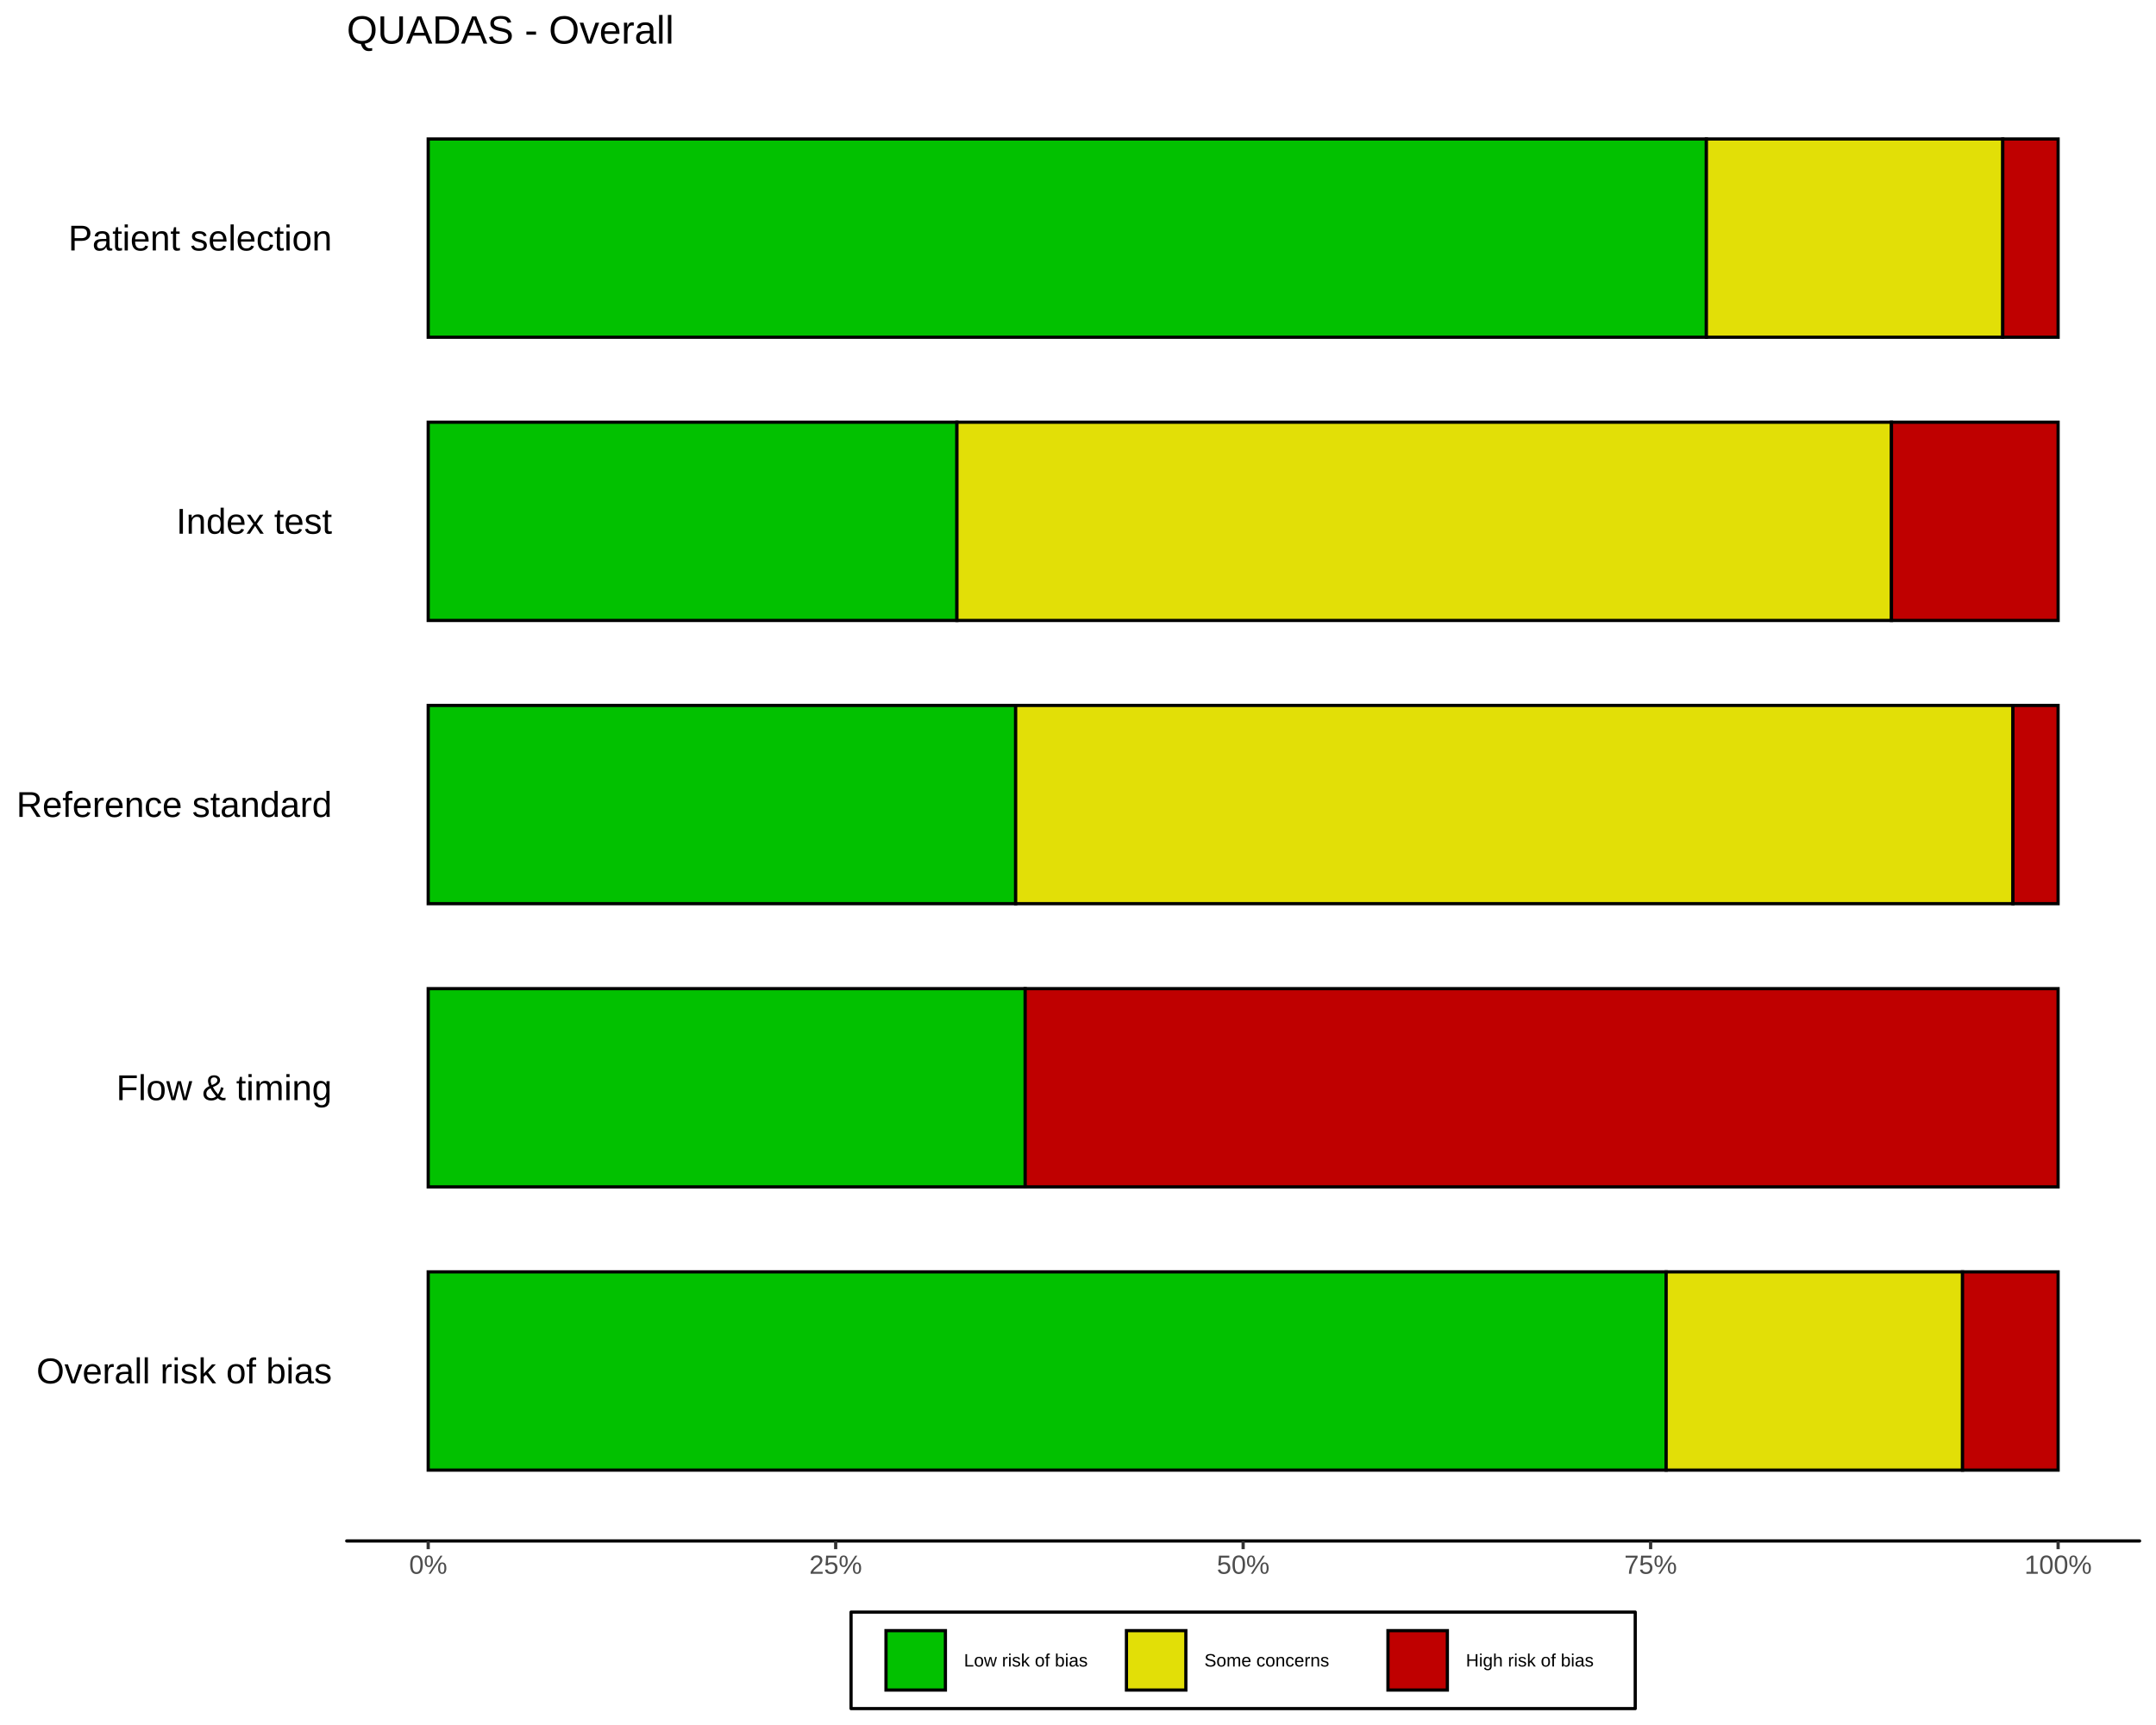
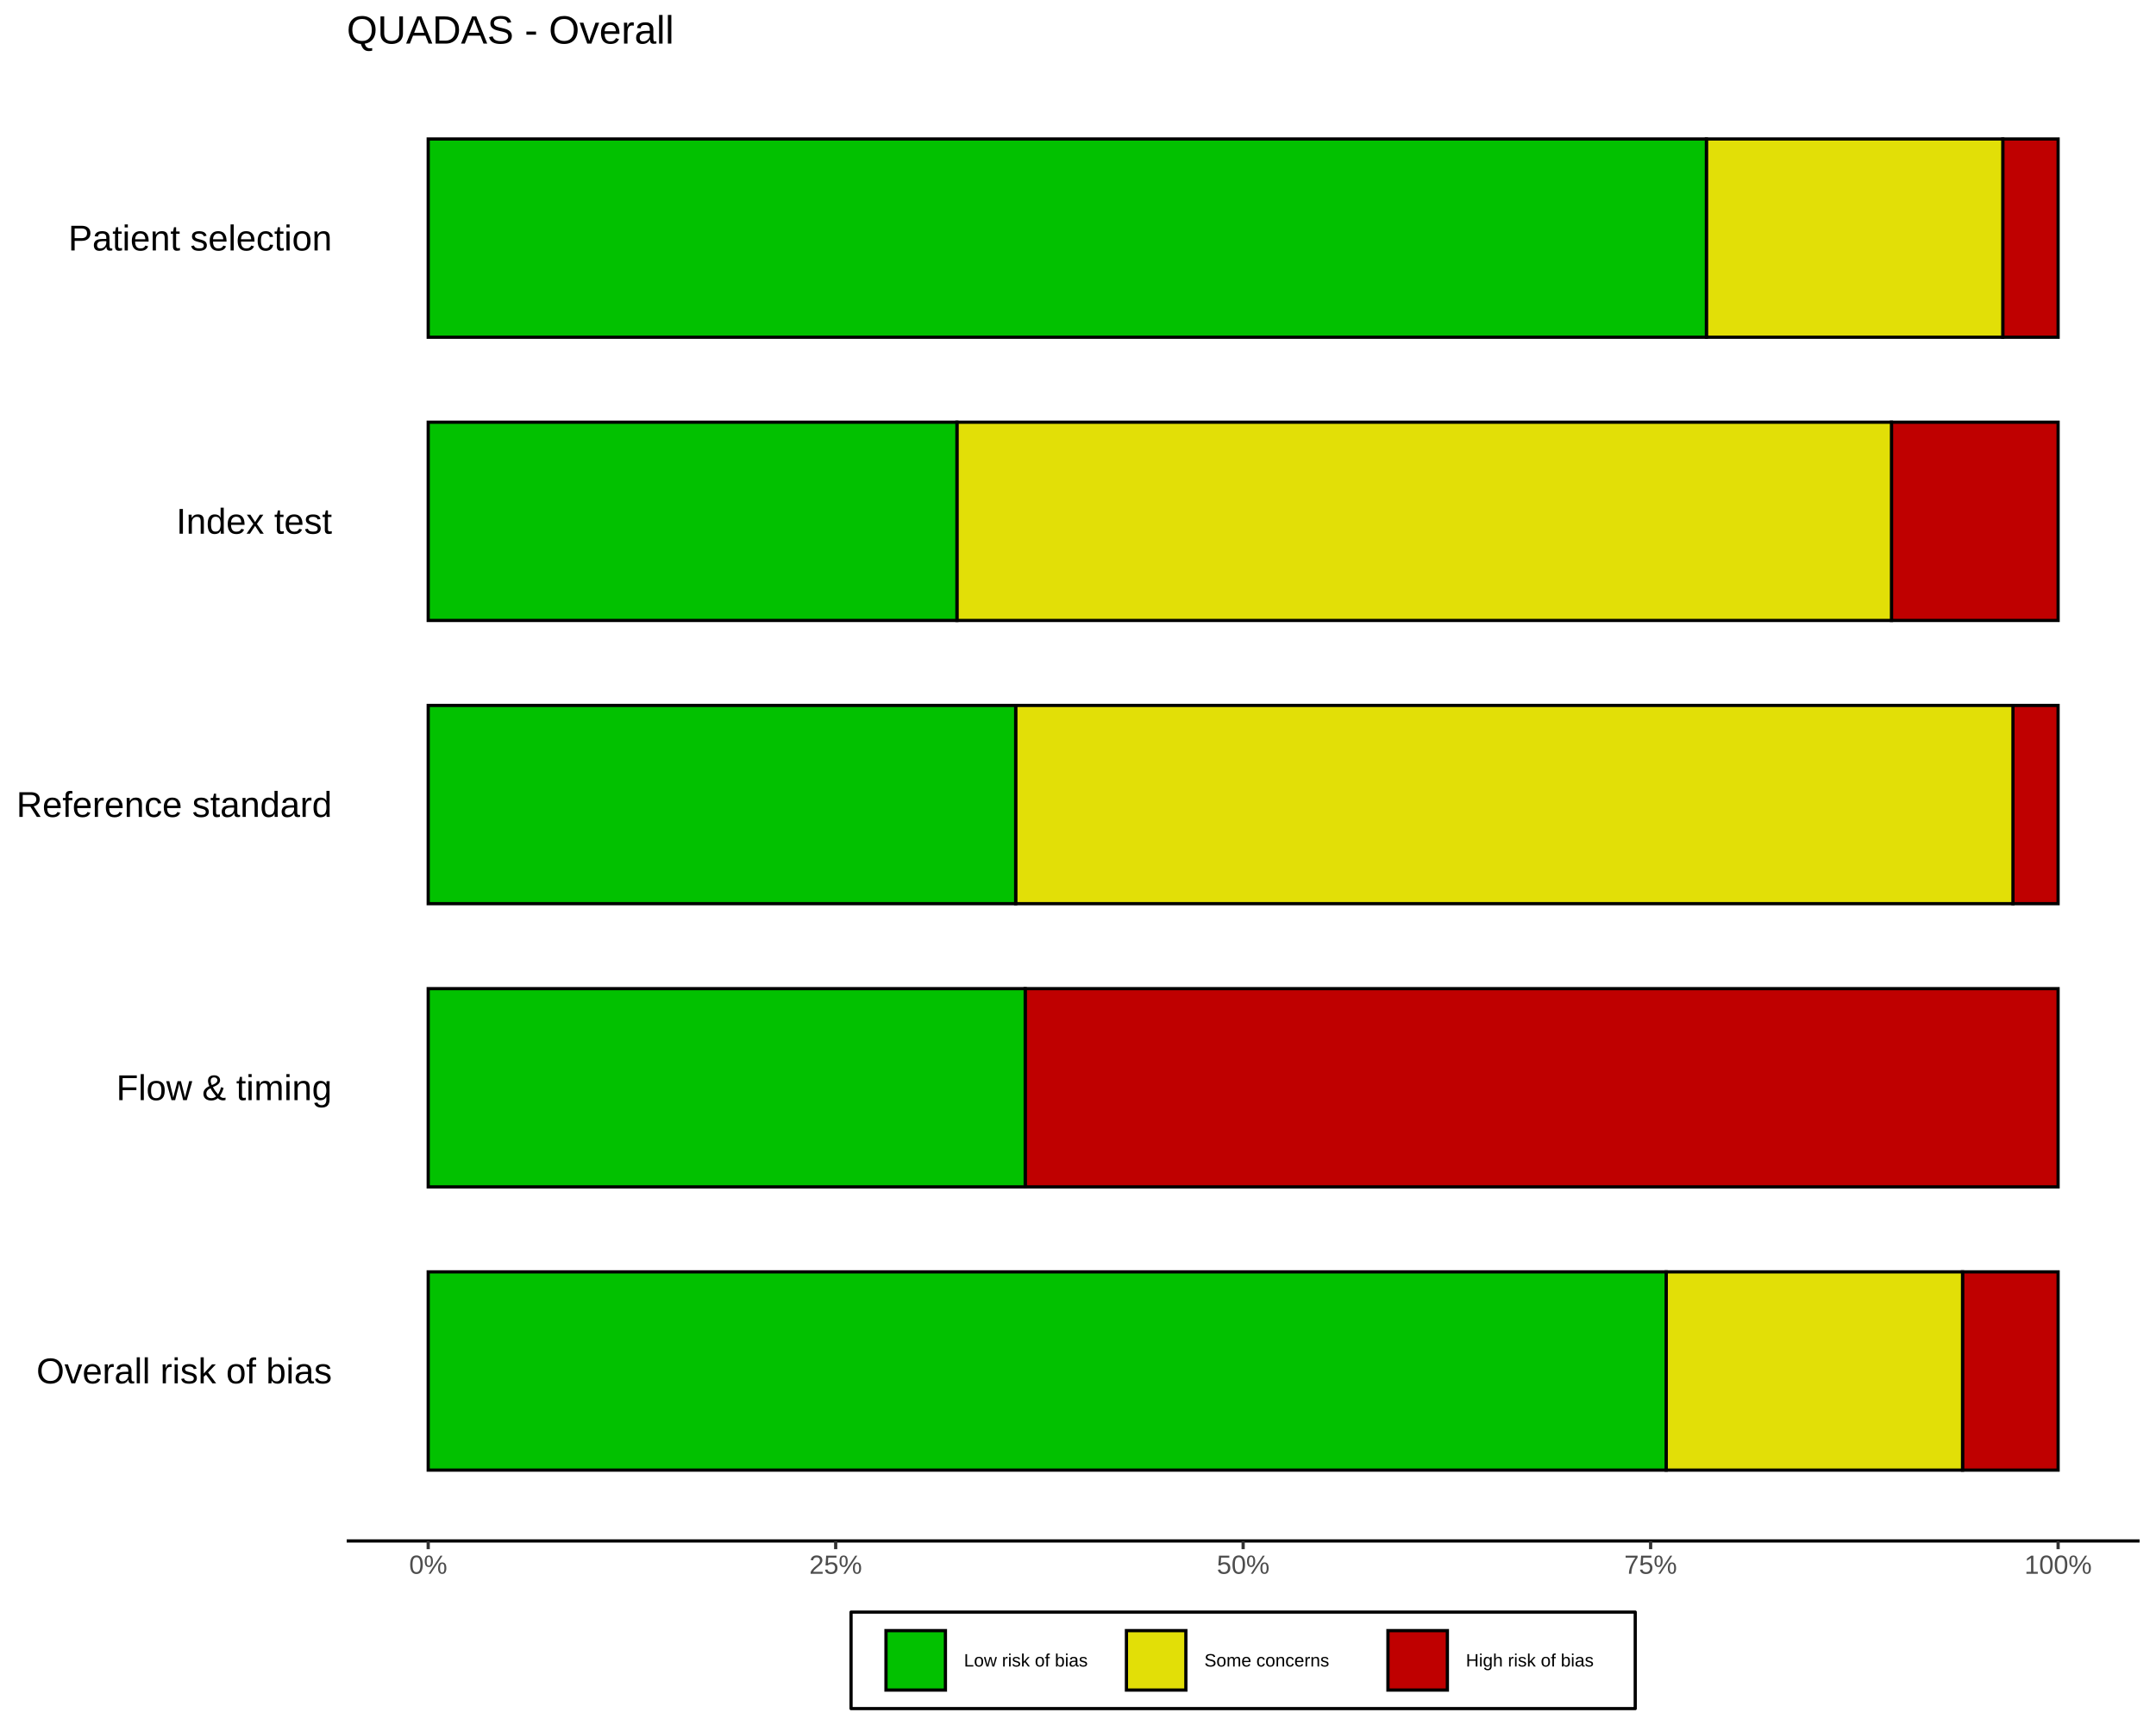
<svg xmlns="http://www.w3.org/2000/svg" viewBox="0 0 720.00 576.00">
  <defs>
    <style type="text/css">
    line, polyline, polygon, path, rect, circle {
      fill: none;
      stroke: #000000;
      stroke-linecap: round;
      stroke-linejoin: round;
      stroke-miterlimit: 10.00;
    }
  </style>
  </defs>
  <rect width="100%" height="100%" style="stroke: none; fill: #FFFFFF;" />
  <rect x="0.00" y="0.00" width="720.00" height="576.00" style="stroke-width: 1.07; stroke: #FFFFFF; fill: #FFFFFF;" />
  <defs>
    <clipPath id="cpMTE1Ljc5fDcxNC41Mnw1MTQuNTR8MjIuNzc=">
      <rect x="115.79" y="22.77" width="598.73" height="491.76" />
    </clipPath>
  </defs>
+   <rect x="655.39" y="424.69" width="31.92" height="66.20" style="stroke-width: 1.07; stroke-linecap: square; stroke-linejoin: miter; fill: #BF0000;" clip-path="url(#cpMTE1Ljc5fDcxNC41Mnw1MTQuNTR8MjIuNzc=)" />
+   <rect x="556.41" y="424.69" width="98.98" height="66.20" style="stroke-width: 1.07; stroke-linecap: square; stroke-linejoin: miter; fill: #E2DF07;" clip-path="url(#cpMTE1Ljc5fDcxNC41Mnw1MTQuNTR8MjIuNzc=)" />
  <rect x="143.00" y="424.69" width="413.41" height="66.20" style="stroke-width: 1.07; stroke-linecap: square; stroke-linejoin: miter; fill: #02C100;" clip-path="url(#cpMTE1Ljc5fDcxNC41Mnw1MTQuNTR8MjIuNzc=)" />
-   <rect x="556.41" y="424.69" width="98.98" height="66.20" style="stroke-width: 1.07; stroke-linecap: square; stroke-linejoin: miter; fill: #E2DF07;" clip-path="url(#cpMTE1Ljc5fDcxNC41Mnw1MTQuNTR8MjIuNzc=)" />
-   <rect x="655.39" y="424.69" width="31.92" height="66.20" style="stroke-width: 1.07; stroke-linecap: square; stroke-linejoin: miter; fill: #BF0000;" clip-path="url(#cpMTE1Ljc5fDcxNC41Mnw1MTQuNTR8MjIuNzc=)" />
+   <rect x="342.36" y="330.12" width="344.94" height="66.20" style="stroke-width: 1.07; stroke-linecap: square; stroke-linejoin: miter; fill: #BF0000;" clip-path="url(#cpMTE1Ljc5fDcxNC41Mnw1MTQuNTR8MjIuNzc=)" />
  <rect x="143.00" y="330.12" width="199.36" height="66.20" style="stroke-width: 1.07; stroke-linecap: square; stroke-linejoin: miter; fill: #02C100;" clip-path="url(#cpMTE1Ljc5fDcxNC41Mnw1MTQuNTR8MjIuNzc=)" />
-   <rect x="342.36" y="330.12" width="344.94" height="66.20" style="stroke-width: 1.07; stroke-linecap: square; stroke-linejoin: miter; fill: #BF0000;" clip-path="url(#cpMTE1Ljc5fDcxNC41Mnw1MTQuNTR8MjIuNzc=)" />
+   <rect x="672.22" y="235.55" width="15.08" height="66.20" style="stroke-width: 1.07; stroke-linecap: square; stroke-linejoin: miter; fill: #BF0000;" clip-path="url(#cpMTE1Ljc5fDcxNC41Mnw1MTQuNTR8MjIuNzc=)" />
+   <rect x="339.18" y="235.55" width="333.05" height="66.20" style="stroke-width: 1.07; stroke-linecap: square; stroke-linejoin: miter; fill: #E2DF07;" clip-path="url(#cpMTE1Ljc5fDcxNC41Mnw1MTQuNTR8MjIuNzc=)" />
  <rect x="143.00" y="235.55" width="196.18" height="66.20" style="stroke-width: 1.07; stroke-linecap: square; stroke-linejoin: miter; fill: #02C100;" clip-path="url(#cpMTE1Ljc5fDcxNC41Mnw1MTQuNTR8MjIuNzc=)" />
-   <rect x="339.18" y="235.55" width="333.05" height="66.20" style="stroke-width: 1.07; stroke-linecap: square; stroke-linejoin: miter; fill: #E2DF07;" clip-path="url(#cpMTE1Ljc5fDcxNC41Mnw1MTQuNTR8MjIuNzc=)" />
-   <rect x="672.22" y="235.55" width="15.08" height="66.20" style="stroke-width: 1.07; stroke-linecap: square; stroke-linejoin: miter; fill: #BF0000;" clip-path="url(#cpMTE1Ljc5fDcxNC41Mnw1MTQuNTR8MjIuNzc=)" />
+   <rect x="631.66" y="140.98" width="55.65" height="66.20" style="stroke-width: 1.07; stroke-linecap: square; stroke-linejoin: miter; fill: #BF0000;" clip-path="url(#cpMTE1Ljc5fDcxNC41Mnw1MTQuNTR8MjIuNzc=)" />
+   <rect x="319.57" y="140.98" width="312.09" height="66.20" style="stroke-width: 1.07; stroke-linecap: square; stroke-linejoin: miter; fill: #E2DF07;" clip-path="url(#cpMTE1Ljc5fDcxNC41Mnw1MTQuNTR8MjIuNzc=)" />
  <rect x="143.00" y="140.98" width="176.56" height="66.20" style="stroke-width: 1.07; stroke-linecap: square; stroke-linejoin: miter; fill: #02C100;" clip-path="url(#cpMTE1Ljc5fDcxNC41Mnw1MTQuNTR8MjIuNzc=)" />
-   <rect x="319.57" y="140.98" width="312.09" height="66.20" style="stroke-width: 1.07; stroke-linecap: square; stroke-linejoin: miter; fill: #E2DF07;" clip-path="url(#cpMTE1Ljc5fDcxNC41Mnw1MTQuNTR8MjIuNzc=)" />
-   <rect x="631.66" y="140.98" width="55.65" height="66.20" style="stroke-width: 1.07; stroke-linecap: square; stroke-linejoin: miter; fill: #BF0000;" clip-path="url(#cpMTE1Ljc5fDcxNC41Mnw1MTQuNTR8MjIuNzc=)" />
+   <rect x="668.83" y="46.41" width="18.48" height="66.20" style="stroke-width: 1.07; stroke-linecap: square; stroke-linejoin: miter; fill: #BF0000;" clip-path="url(#cpMTE1Ljc5fDcxNC41Mnw1MTQuNTR8MjIuNzc=)" />
+   <rect x="569.85" y="46.41" width="98.98" height="66.20" style="stroke-width: 1.07; stroke-linecap: square; stroke-linejoin: miter; fill: #E2DF07;" clip-path="url(#cpMTE1Ljc5fDcxNC41Mnw1MTQuNTR8MjIuNzc=)" />
  <rect x="143.00" y="46.41" width="426.85" height="66.20" style="stroke-width: 1.07; stroke-linecap: square; stroke-linejoin: miter; fill: #02C100;" clip-path="url(#cpMTE1Ljc5fDcxNC41Mnw1MTQuNTR8MjIuNzc=)" />
-   <rect x="569.85" y="46.41" width="98.98" height="66.20" style="stroke-width: 1.07; stroke-linecap: square; stroke-linejoin: miter; fill: #E2DF07;" clip-path="url(#cpMTE1Ljc5fDcxNC41Mnw1MTQuNTR8MjIuNzc=)" />
-   <rect x="668.83" y="46.41" width="18.48" height="66.20" style="stroke-width: 1.07; stroke-linecap: square; stroke-linejoin: miter; fill: #BF0000;" clip-path="url(#cpMTE1Ljc5fDcxNC41Mnw1MTQuNTR8MjIuNzc=)" />
  <defs>
    <clipPath id="cpMC4wMHw3MjAuMDB8NTc2LjAwfDAuMDA=">
      <rect x="0.00" y="0.00" width="720.00" height="576.00" />
    </clipPath>
  </defs>
  <g clip-path="url(#cpMC4wMHw3MjAuMDB8NTc2LjAwfDAuMDA=)">
    <text x="12.17" y="461.92" style="font-size: 12.00px; font-family: Liberation Sans;" textLength="98.69px" lengthAdjust="spacingAndGlyphs">Overall risk of bias</text>
  </g>
  <g clip-path="url(#cpMC4wMHw3MjAuMDB8NTc2LjAwfDAuMDA=)">
    <text x="38.84" y="367.35" style="font-size: 12.00px; font-family: Liberation Sans;" textLength="72.02px" lengthAdjust="spacingAndGlyphs">Flow &amp; timing</text>
  </g>
  <g clip-path="url(#cpMC4wMHw3MjAuMDB8NTc2LjAwfDAuMDA=)">
    <text x="5.48" y="272.78" style="font-size: 12.00px; font-family: Liberation Sans;" textLength="105.38px" lengthAdjust="spacingAndGlyphs">Reference standard</text>
  </g>
  <g clip-path="url(#cpMC4wMHw3MjAuMDB8NTc2LjAwfDAuMDA=)">
    <text x="58.85" y="178.21" style="font-size: 12.00px; font-family: Liberation Sans;" textLength="52.00px" lengthAdjust="spacingAndGlyphs">Index test</text>
  </g>
  <g clip-path="url(#cpMC4wMHw3MjAuMDB8NTc2LjAwfDAuMDA=)">
    <text x="22.82" y="83.64" style="font-size: 12.00px; font-family: Liberation Sans;" textLength="88.03px" lengthAdjust="spacingAndGlyphs">Patient selection</text>
  </g>
-   <polyline points="115.79,514.54 714.52,514.54 " style="stroke-width: 1.07;" clip-path="url(#cpMC4wMHw3MjAuMDB8NTc2LjAwfDAuMDA=)" />
+   <polyline points="115.79,514.54 714.52,514.54 " style="stroke-width: 1.07; stroke-linecap: butt;" clip-path="url(#cpMC4wMHw3MjAuMDB8NTc2LjAwfDAuMDA=)" />
  <polyline points="143.00,517.28 143.00,514.54 " style="stroke-width: 1.07; stroke: #333333; stroke-linecap: butt;" clip-path="url(#cpMC4wMHw3MjAuMDB8NTc2LjAwfDAuMDA=)" />
  <polyline points="279.08,517.28 279.08,514.54 " style="stroke-width: 1.07; stroke: #333333; stroke-linecap: butt;" clip-path="url(#cpMC4wMHw3MjAuMDB8NTc2LjAwfDAuMDA=)" />
  <polyline points="415.15,517.28 415.15,514.54 " style="stroke-width: 1.07; stroke: #333333; stroke-linecap: butt;" clip-path="url(#cpMC4wMHw3MjAuMDB8NTc2LjAwfDAuMDA=)" />
  <polyline points="551.23,517.28 551.23,514.54 " style="stroke-width: 1.07; stroke: #333333; stroke-linecap: butt;" clip-path="url(#cpMC4wMHw3MjAuMDB8NTc2LjAwfDAuMDA=)" />
  <polyline points="687.31,517.28 687.31,514.54 " style="stroke-width: 1.07; stroke: #333333; stroke-linecap: butt;" clip-path="url(#cpMC4wMHw3MjAuMDB8NTc2LjAwfDAuMDA=)" />
  <g clip-path="url(#cpMC4wMHw3MjAuMDB8NTc2LjAwfDAuMDA=)">
    <text x="136.64" y="525.51" style="font-size: 8.80px; fill: #4D4D4D; font-family: Liberation Sans;" textLength="12.72px" lengthAdjust="spacingAndGlyphs">0%</text>
  </g>
  <g clip-path="url(#cpMC4wMHw3MjAuMDB8NTc2LjAwfDAuMDA=)">
    <text x="270.27" y="525.51" style="font-size: 8.80px; fill: #4D4D4D; font-family: Liberation Sans;" textLength="17.61px" lengthAdjust="spacingAndGlyphs">25%</text>
  </g>
  <g clip-path="url(#cpMC4wMHw3MjAuMDB8NTc2LjAwfDAuMDA=)">
    <text x="406.35" y="525.51" style="font-size: 8.80px; fill: #4D4D4D; font-family: Liberation Sans;" textLength="17.61px" lengthAdjust="spacingAndGlyphs">50%</text>
  </g>
  <g clip-path="url(#cpMC4wMHw3MjAuMDB8NTc2LjAwfDAuMDA=)">
    <text x="542.42" y="525.51" style="font-size: 8.80px; fill: #4D4D4D; font-family: Liberation Sans;" textLength="17.61px" lengthAdjust="spacingAndGlyphs">75%</text>
  </g>
  <g clip-path="url(#cpMC4wMHw3MjAuMDB8NTc2LjAwfDAuMDA=)">
    <text x="676.06" y="525.51" style="font-size: 8.80px; fill: #4D4D4D; font-family: Liberation Sans;" textLength="22.50px" lengthAdjust="spacingAndGlyphs">100%</text>
  </g>
  <rect x="284.21" y="538.30" width="261.88" height="32.22" style="stroke-width: 1.07; fill: #FFFFFF;" clip-path="url(#cpMC4wMHw3MjAuMDB8NTc2LjAwfDAuMDA=)" />
-   <rect x="295.17" y="543.78" width="21.26" height="21.26" style="stroke-width: 1.07; stroke: #FFFFFF; fill: #F2F2F2;" clip-path="url(#cpMC4wMHw3MjAuMDB8NTc2LjAwfDAuMDA=)" />
+   <rect x="295.17" y="543.78" width="21.26" height="21.26" style="stroke-width: 1.07; stroke: none; fill: #F2F2F2;" clip-path="url(#cpMC4wMHw3MjAuMDB8NTc2LjAwfDAuMDA=)" />
  <rect x="295.88" y="544.49" width="19.84" height="19.84" style="stroke-width: 1.07; stroke-linecap: square; stroke-linejoin: miter; fill: #02C100;" clip-path="url(#cpMC4wMHw3MjAuMDB8NTc2LjAwfDAuMDA=)" />
-   <rect x="375.47" y="543.78" width="21.26" height="21.26" style="stroke-width: 1.07; stroke: #FFFFFF; fill: #F2F2F2;" clip-path="url(#cpMC4wMHw3MjAuMDB8NTc2LjAwfDAuMDA=)" />
+   <rect x="375.47" y="543.78" width="21.26" height="21.26" style="stroke-width: 1.07; stroke: none; fill: #F2F2F2;" clip-path="url(#cpMC4wMHw3MjAuMDB8NTc2LjAwfDAuMDA=)" />
  <rect x="376.18" y="544.49" width="19.84" height="19.84" style="stroke-width: 1.07; stroke-linecap: square; stroke-linejoin: miter; fill: #E2DF07;" clip-path="url(#cpMC4wMHw3MjAuMDB8NTc2LjAwfDAuMDA=)" />
-   <rect x="462.80" y="543.78" width="21.26" height="21.26" style="stroke-width: 1.07; stroke: #FFFFFF; fill: #F2F2F2;" clip-path="url(#cpMC4wMHw3MjAuMDB8NTc2LjAwfDAuMDA=)" />
+   <rect x="462.80" y="543.78" width="21.26" height="21.26" style="stroke-width: 1.07; stroke: none; fill: #F2F2F2;" clip-path="url(#cpMC4wMHw3MjAuMDB8NTc2LjAwfDAuMDA=)" />
  <rect x="463.51" y="544.49" width="19.84" height="19.84" style="stroke-width: 1.07; stroke-linecap: square; stroke-linejoin: miter; fill: #BF0000;" clip-path="url(#cpMC4wMHw3MjAuMDB8NTc2LjAwfDAuMDA=)" />
  <g clip-path="url(#cpMC4wMHw3MjAuMDB8NTc2LjAwfDAuMDA=)">
    <text x="321.91" y="556.47" style="font-size: 6.00px; font-family: Liberation Sans;" textLength="48.08px" lengthAdjust="spacingAndGlyphs">  Low risk of bias  </text>
  </g>
  <g clip-path="url(#cpMC4wMHw3MjAuMDB8NTc2LjAwfDAuMDA=)">
    <text x="402.21" y="556.47" style="font-size: 6.00px; font-family: Liberation Sans;" textLength="55.11px" lengthAdjust="spacingAndGlyphs">  Some concerns      </text>
  </g>
  <g clip-path="url(#cpMC4wMHw3MjAuMDB8NTc2LjAwfDAuMDA=)">
    <text x="489.54" y="556.47" style="font-size: 6.00px; font-family: Liberation Sans;" textLength="51.08px" lengthAdjust="spacingAndGlyphs">  High risk of bias   </text>
  </g>
  <g clip-path="url(#cpMC4wMHw3MjAuMDB8NTc2LjAwfDAuMDA=)">
    <text x="115.79" y="14.56" style="font-size: 13.20px; font-family: Liberation Sans;" textLength="109.17px" lengthAdjust="spacingAndGlyphs">QUADAS - Overall</text>
  </g>
</svg>
